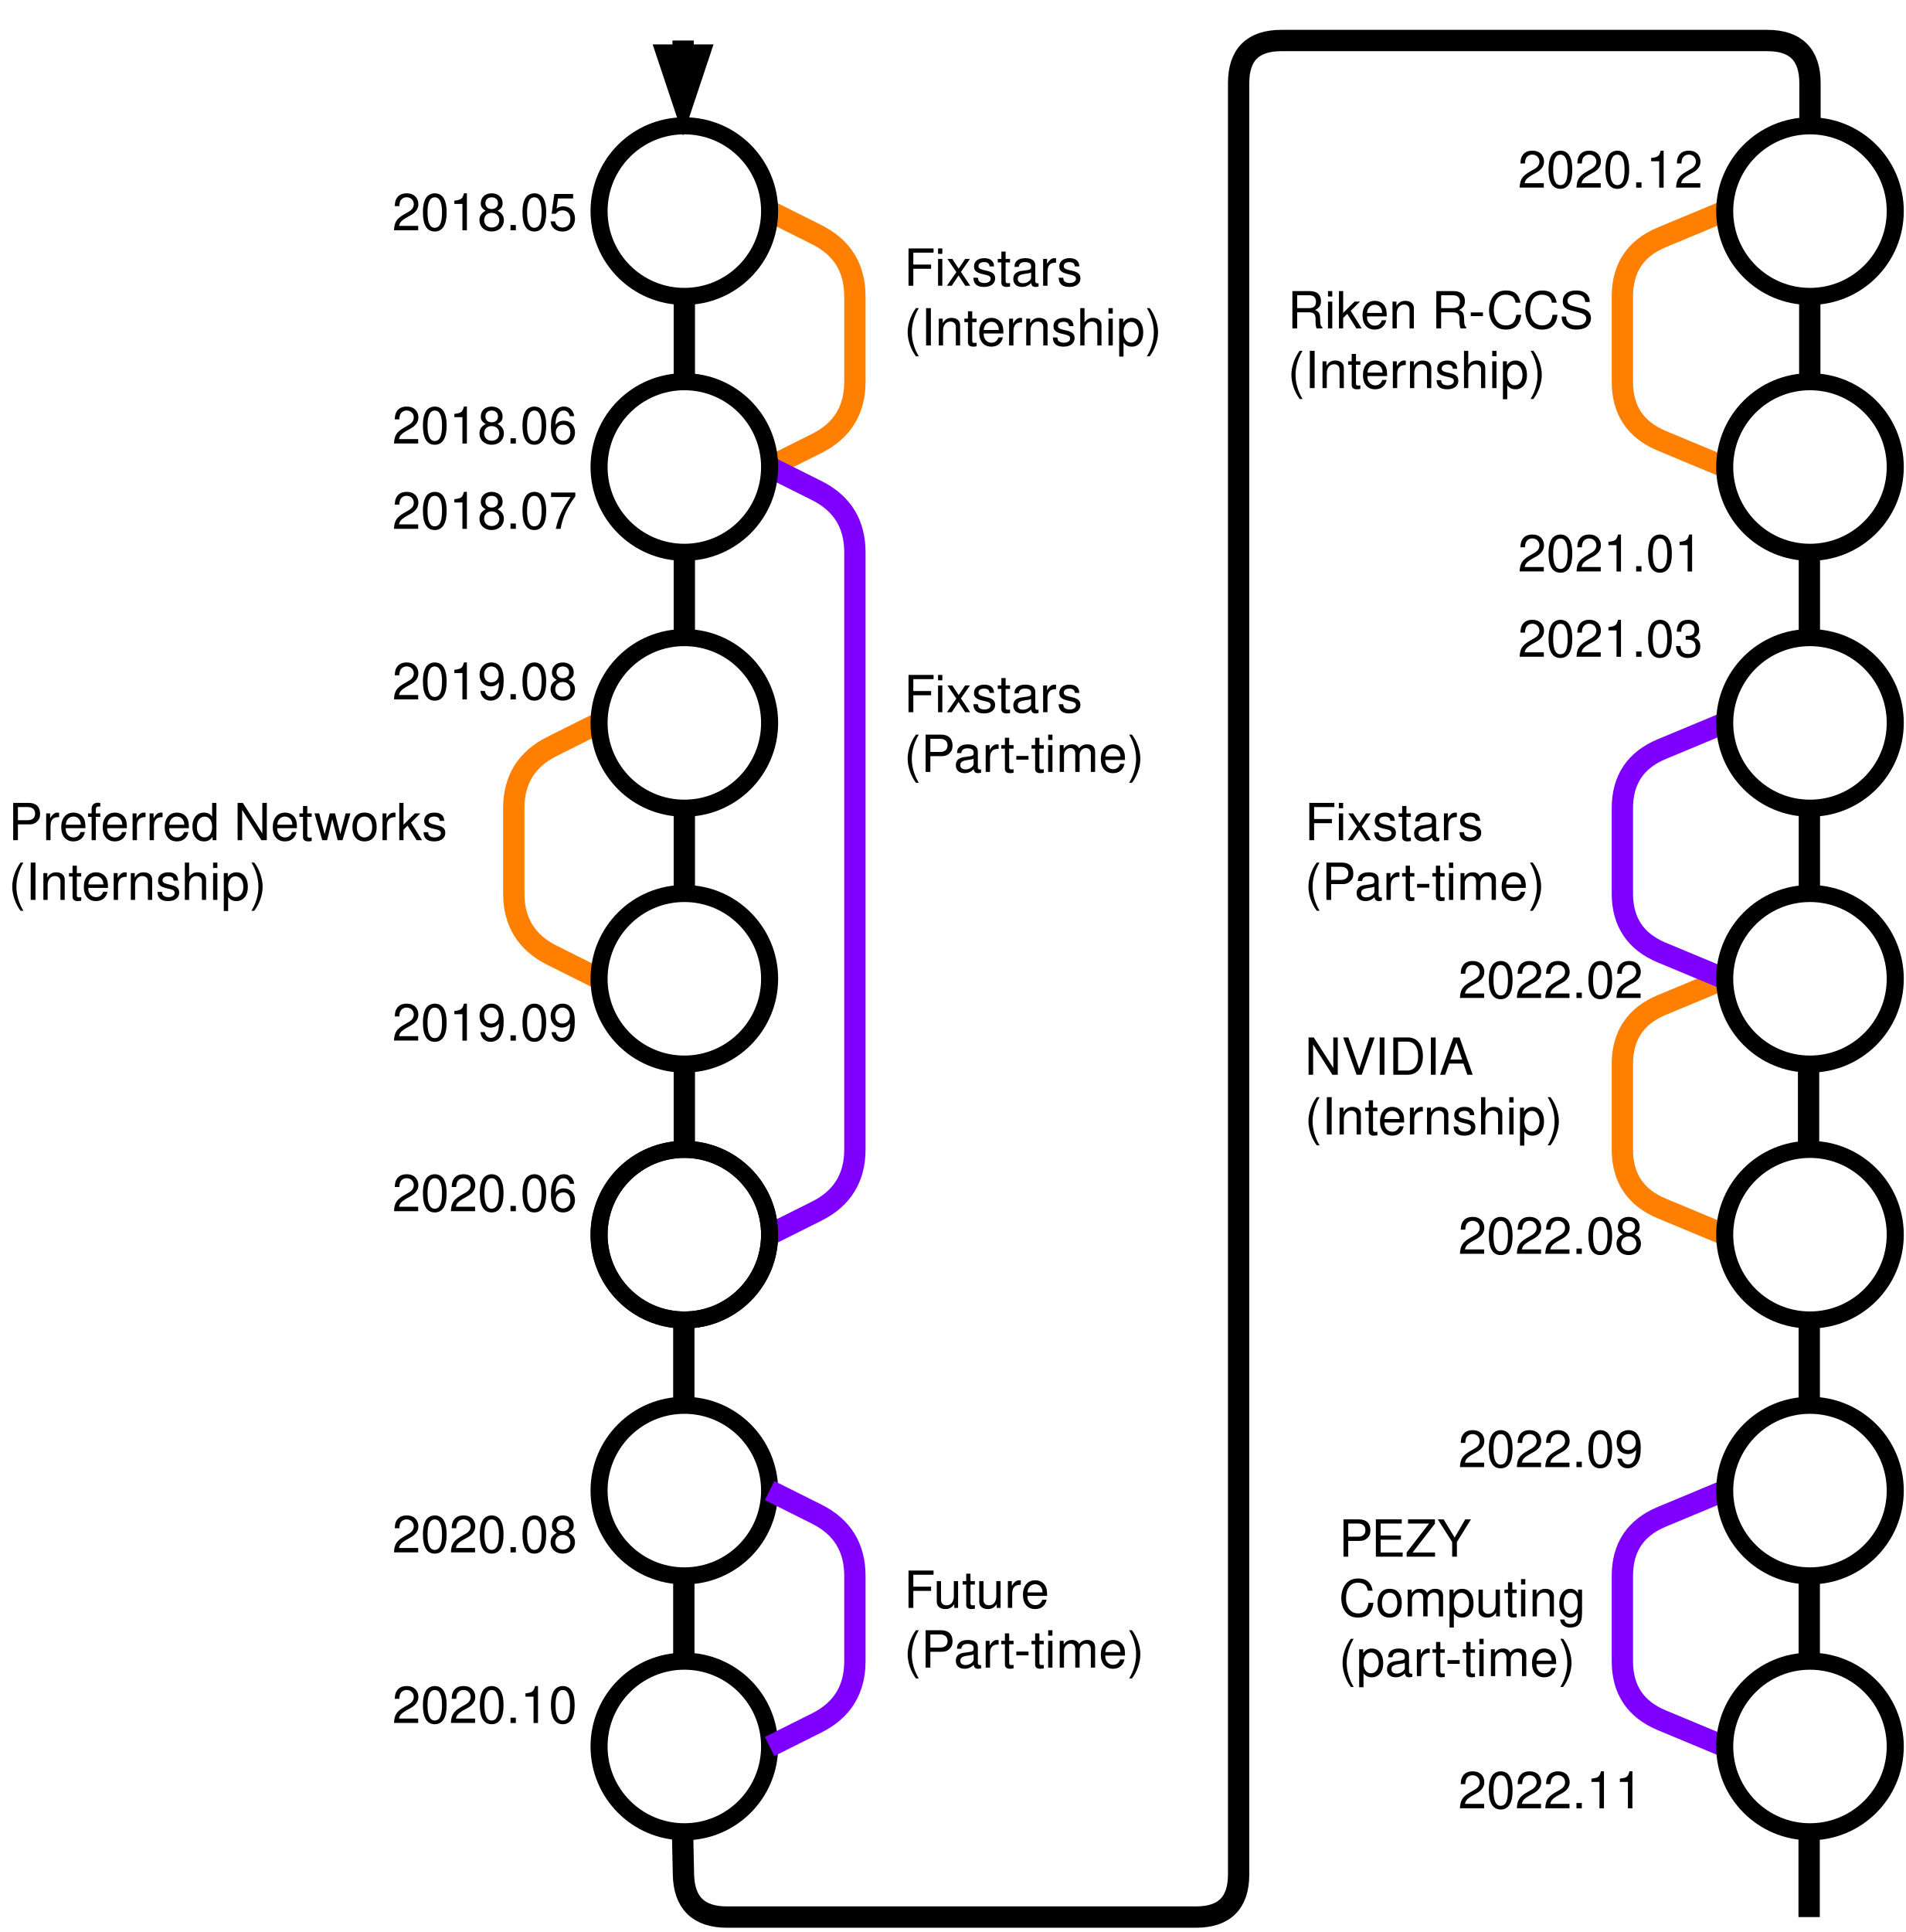
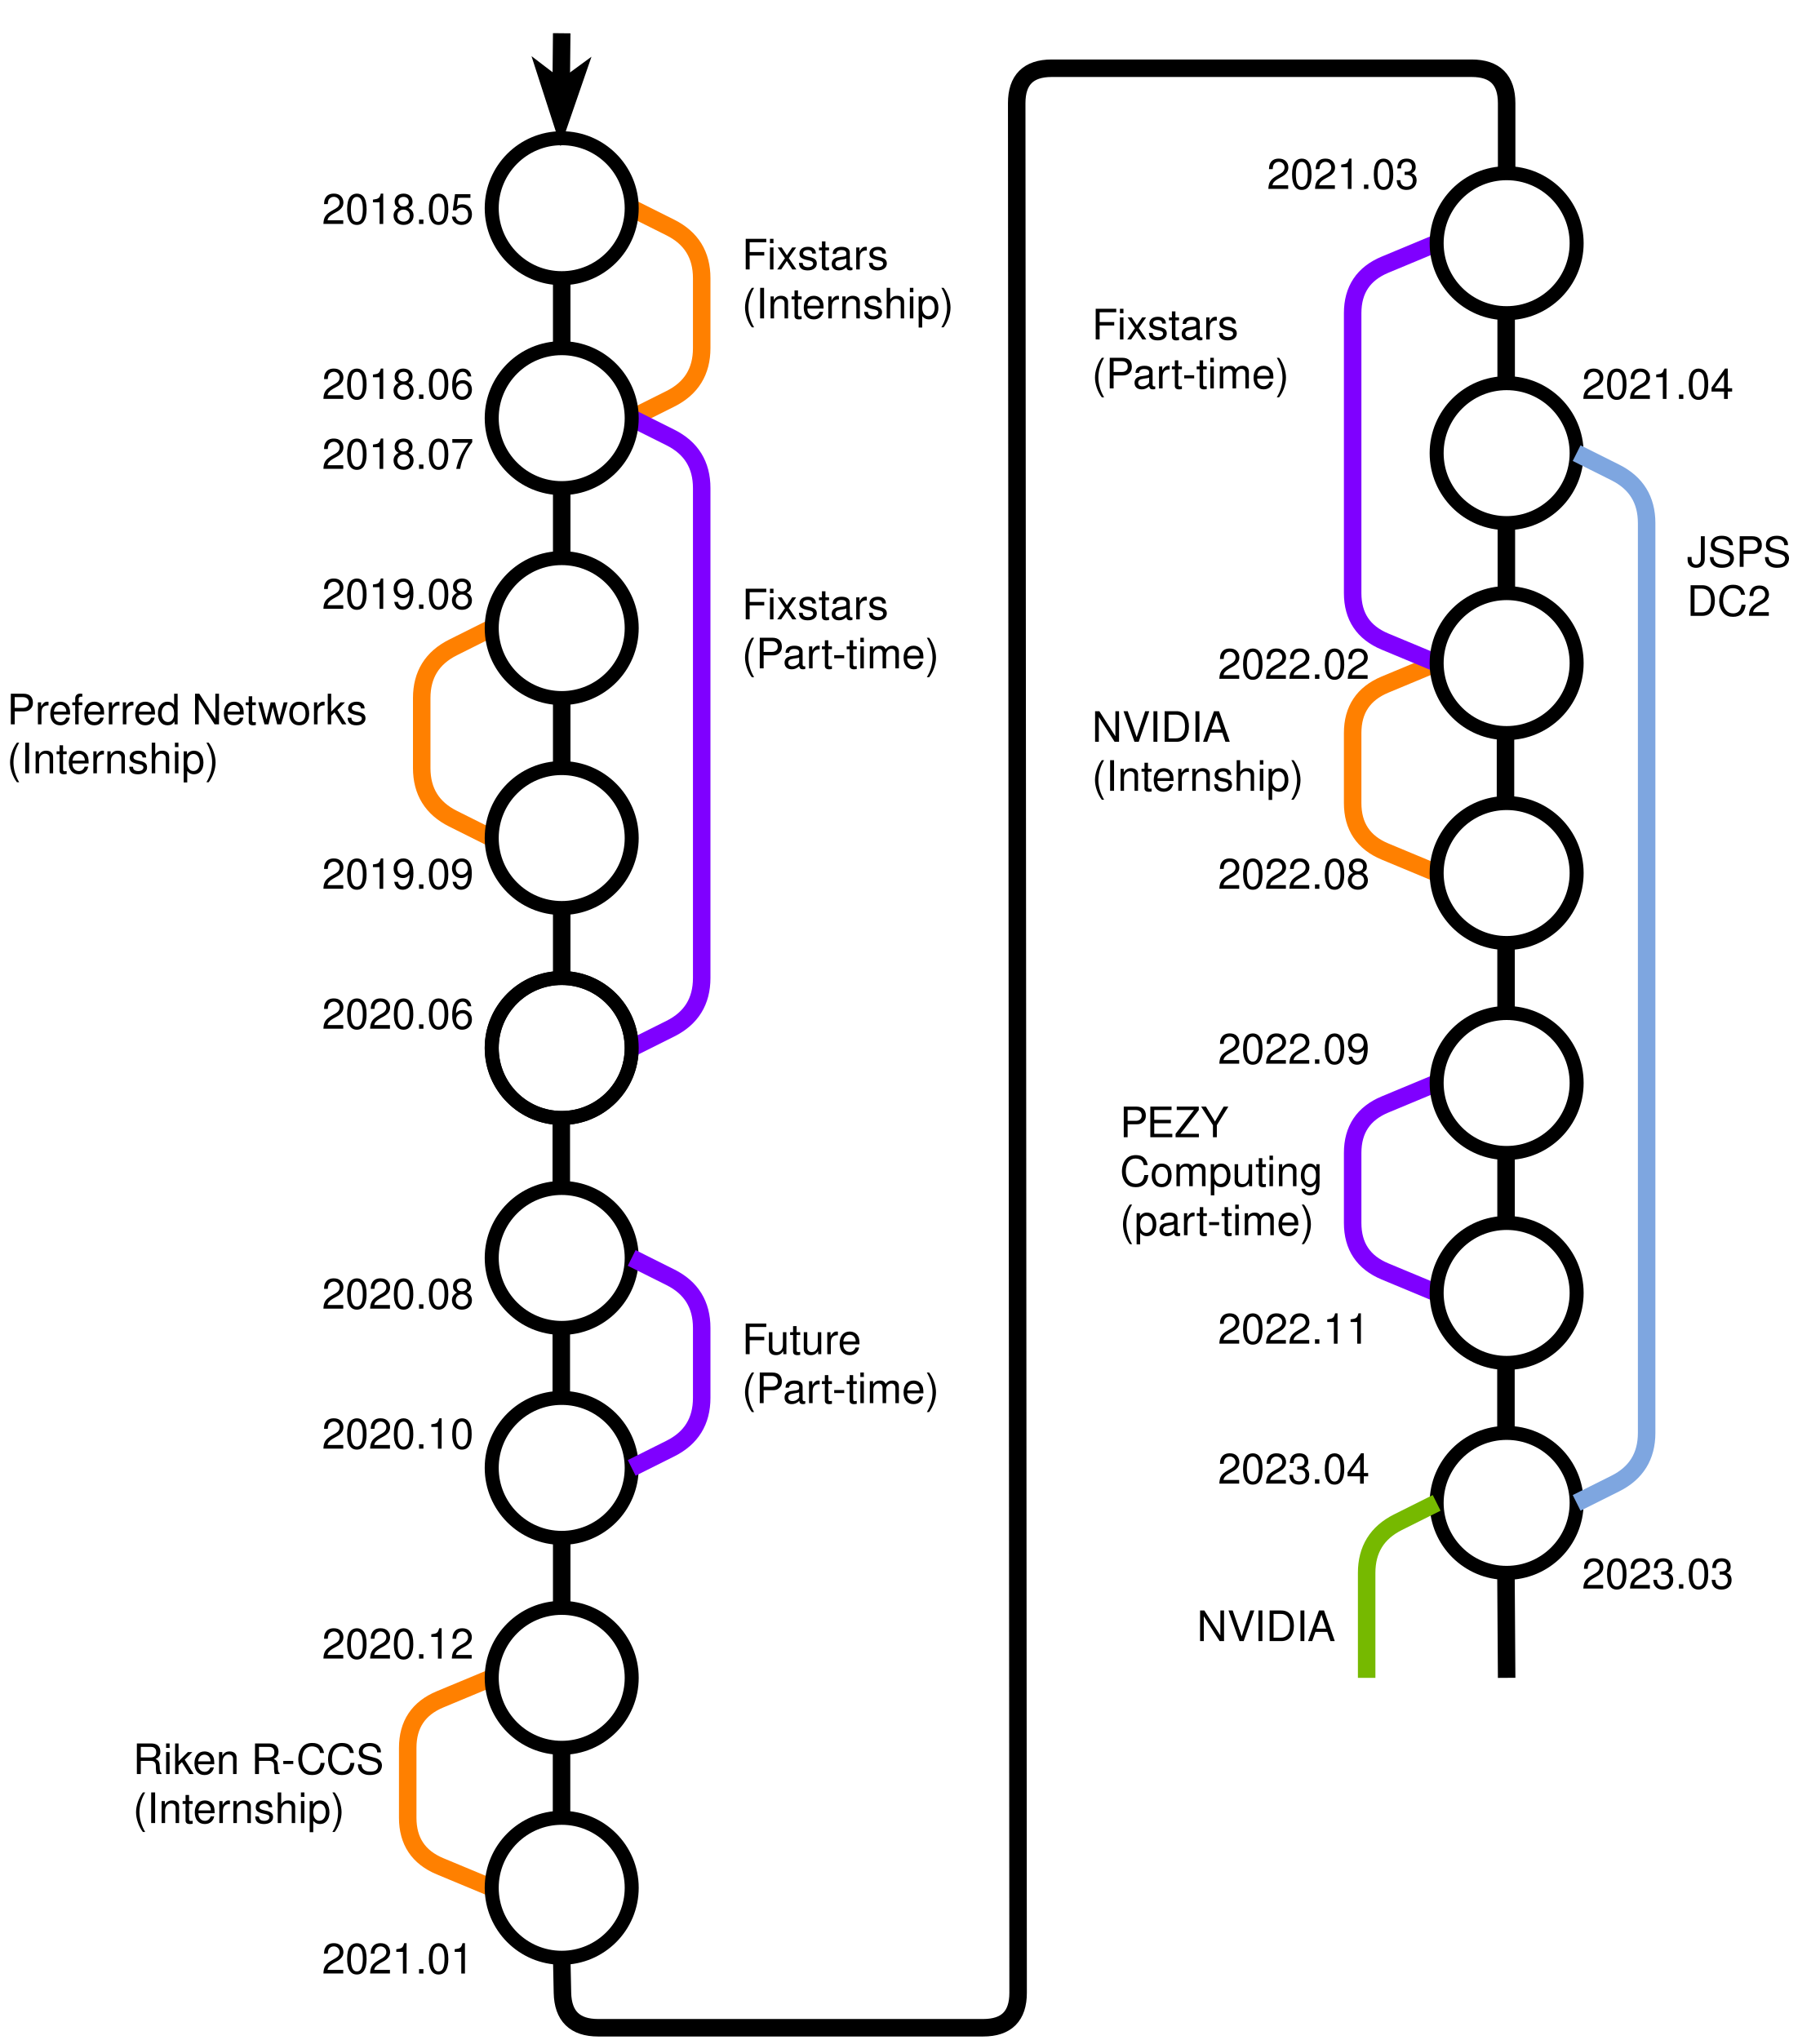
- <svg xmlns="http://www.w3.org/2000/svg" version="1.1" width="447px" height="453px" viewBox="-0.5 -0.5 447 453" content="&lt;mxfile host=&quot;app.diagrams.net&quot; modified=&quot;2022-11-29T03:01:42.652Z&quot; agent=&quot;5.0 (X11; Linux x86_64) AppleWebKit/537.36 (KHTML, like Gecko) Chrome/107.0.0.0 Safari/537.36&quot; version=&quot;20.5.3&quot; etag=&quot;urWIyATBmHStxkmS_hvf&quot; type=&quot;google&quot;&gt;&lt;diagram id=&quot;PuErwbwo6rLzErgV9M1L&quot;&gt;5V1bc6M2FP41mWkf1gNIAvyYOHGbh+5kNp226Ru1FZsJBg/GidNfXxEQoIuNjBEFnJc1sjjg73ycm47YGzDbHH6Jve36t2iJgxvLWB5uwP2NZZkQAfJPOvKZjSAAs4FV7C/zSeXAs/8vzgeNfHTvL/GOmZhEUZD4W3ZwEYUhXiTMmBfH0Qc77TUK2KtuvRUWBp4XXiCO/ukvk3U26lpOOf4r9ldremXTnmbfbDw6Of8lu7W3jD4qQ+DhBsziKEqyT5vDDAcpeBSX7Lz5kW+LG4txmKicYGUnvHvBPv9t+X0ln/TH4nB5m2JGjsIoJIN362QTkCOTfNwlcfRWgIDICLlw/PkXOTDowUt6MCm+uz9Uv7z/zI8ySbMoiOKv64L53DWMr3kHPykEks8VeeSoFJceUGnZr8BLTo+7aB8vMCWdCJZZqIBwF0cbTO6QTPkolYxyxa0r+qVjMQ68xH9nL+nlXFsV4oorPEU+ubBl5M8FdHM5+VMBKUmoiOzu87OqSuUFTeHEqPxZjFiAOLGJF69wIoglSvc+K9O26YTdidt3uNs3jNN3yc0HNjOffMjugB5VNFIOfdFZTm1wvdSGRt+o7UBG14Ulb5faptMNtQWrWjPfdNulNmyd2juCVEJP+CeIFm+/r/2QfjH3A3oqkZv7Y/s4F3vDO8KXiWNW6GKzeuFNoSoN6+QCNR42UD1q36pRG1TYnZeq2ZHaoNISlsbvpWDIcUuoYLvMPIjKIMvH7F7yirUJxkVcktoLDfyxR88fV8KfIjDvFX8qfox1j4C3H8pcQlxMxfvZ9ojktE+kdknBEMDtGwF4RbWlcWuqTeOugsaDgOTgqaa93TbLvF/9AyYC7l5JDEFD4JwNLAVgocp3HCf4wCCroDgKCOCQpYBUFAslioXGcR0yoJ1AaNr6M3GE2/3lMU+/xpZLMZRvwGNqE3WYLvPmrMyQ+k7zjPzveDap4h2HEF0Bg7NpTbNFwJHKtPXkh4XRVcwP+flt54emOS6GO3PDmM/VGN47T8+XuRrnCXwRQjHJvJTMdXU8gfywZTJb+sh8ZiGvSbnuMnM9lZjrvjHc5OrWgLeyqgznBanGsmcz3ORuGNYwnJ9vtMxwsVQ99w9p5Y38COKc0ywO3P30GCY4Dndrf/uz8ACQeDkRyJY/CpLI2wv8VUgOA/yanpYG3P7CC27z4Y2/XKaS7+JoHy7T8L2SaF0UnfOuvVB5haqmKeEqvxbSJDw3xbqpDOcnL06+Jf4Gjwdmq1OYxRrlU4xfcRyTn2gZ33HyEcVvo6M25waL0ksnkKuU9fqXmxf19w5yc1OlYNU/iCwJjbRBNMwKTxEYdwGRSomnfxAV5cUOIKL2bGgQdVgntMT83DJMd2LYg/V+QuwusVuyHKQN70cJJsCJRgNnUbnqAk4xHSFwTieGOxo4ZS5DG5xi1pHBOR0NnEASx2mDU8wuLMMyxmQ7Za5IG5xi5pDZTmc0cFqS4EcbnMPMMmCHiZhkHTl7gMfjXmCX7uUKF53hdOK6ZfMM2zxVcLlJI9YJsfp6+qjkgRkN1GFpAsgyJmI06C2MwGjI4NRlNICYMV230UBNWwxqjIa+biygcX9D39f4qSHqD7m4tXmHt3lNF/mhph0N/GoFOrNjBbbcsQIkS3P7ZB/jkS/MQUmqp22VCKhsHvj/4ww4Zbuhu1wlArJ0OI0zRKSGQjkI6+HUFmdo6BJvsN1AxaWgvrkUElggZ1r+uazB5h3DOQELqgYsiJWraXcoMjkWgtMOB/AF8DPnU3xU+425+Zc7NJW11HFF2MgEkynLpsaduxJZpsZYWqyh/PDfcEiGfnybzZ7H1qoC+P5jSRRCd+y27RKolx5YENJlHwZsv317CLbDtY+l0VZTZ1cjVtHXNdmhbQkqJHGkOaF3MECjwceRBdU7iCOhbEk6hROMB84OV/ihmG1ft4FpvP2yRqy+7bdQzOXH2svMeWJZY62j60HRsF2+rZfIFAVTXS+R6dumech3WDd9aE+/REbXrhM+oqRNM8rvR6rZpSLMb3mXChxGa4MAc4etr3AYDdRCbtNhAzW8vnaFNEaw7bKQx74rqPGO+Rqx+vbPU1gqKvz+x+P94+34yiScKZGE6LLIg/dLTZ4TJG14sCaG+LgMBU7Id9xLEkiZ2WkjkEPSfNwactMZDyfdp90JnCrNB/1zdF3u8UBXmmNblSUrlp9N+/JqxGp8155kI+vD3y8VNzeLNtt94oerquvbDj/nhlxOJGtotd3jRLrowWk/5x72g9O4N63mwdG3nobaX/Yfggqrq/UOq8JLFjBOiNW3gIHaX7/udeWrN0Q6XZxCempeutoM+QAM1XRx8DWsurZE4Z3jLbclomFs9+Zh7nI7D82JBwZRl5sX7GO5/HB3gArJpyLj2kg+7SO5PH3r3QjgRIpF6wZwksPyvxfJTGL5n7SAh/8A&lt;/diagram&gt;&lt;/mxfile&gt;">
+ <svg xmlns="http://www.w3.org/2000/svg" version="1.1" width="520px" height="583px" viewBox="-0.5 -0.5 520 583" content="&lt;mxfile host=&quot;app.diagrams.net&quot; modified=&quot;2023-07-02T12:00:26.791Z&quot; agent=&quot;Mozilla/5.0 (X11; Linux x86_64) AppleWebKit/537.36 (KHTML, like Gecko) Chrome/114.0.0.0 Safari/537.36&quot; version=&quot;21.5.2&quot; etag=&quot;9rYSmm-TArDFeQP2l8Nz&quot; type=&quot;google&quot;&gt;&lt;diagram name=&quot;Page-1&quot; id=&quot;okhwSsDzy6_WXlMxLDEj&quot;&gt;5V1bc6M2FP41mWkf1gO6gHlMnLjdznQns+lsm74xNrGZxcaDycbpr69YEIYjYctYYoDkJUYWMv7Op3PTkXyDZ5vDb4m/W/8ZL4PoBlnLww2+v0HIRpbD/mUt73mL6xQNqyRcFp2ODU/hf0HRaBWtr+Ey2Nc6pnEcpeGu3riIt9tgkdba/CSJ3+rdXuKo/qk7fxUIDU8LPxJb/w6X6TpvnSL32P57EK7W/JNtx8vf2fi8c/FN9mt/Gb9VmvDDDZ4lcZzmrzaHWRBl4HFc8vvmDe+WD5YE21TlBpTf8MOPXovvVjxX+s6/bLBd3maYsattvGWNd+t0E7Erm73cp0n8vQSBshb2wcn7P+zC4hfP2cWkfO/+UH3z/r24ykeaxVGc/PxcPJ9PLetnv0OYlgOy15Xx2NVxuOyCj5Z/i2AJ5LiPX5NF0USxCJZdioBxN4g3AXtC1uXtKGRaCG5dkS9vS4LIT8Mf9Y/0C66tyuHKT3iMQ/bByCrmBZkWs6CYFdi16kPkT1/cVRUqGIhaVn0gCwyU+skqSIWBmJj990q3XdZhf+KBXfDA1Dr5XEJ/u9afvcifgF9VZHBs+klgOZnxxyUzsXpG5lJXF7J2cEsyI1wfiHpmyFwaJf7A5DSZhf6WXjIT7WTeM6RSfsMi8vf7cPHXOtzyt+ZhxG9mIxdW12nmX3+4RryJa9ekYdO2dKN1utlIjW4tJEz1qyuuXEqF8lzVJ1LlclRxR632XNKgWcUpKCW78IdyyIo2p//kQdBeKpNHQsSpMf44o+fPVMKf0sfuFX+s4x+pyR+3tntAEXFnyQCRXP1E0kuKGgGmfSMAFJQuiSNFT6eFxKcKEo8iFk5nkvb3uzyIfgkPARvg7oU5Cty3LdhQpwApRfkjSNLgUENWQXANrh/mgFQESySCJVazDGugnUDI0z4nGrjdXx5D+rXWXDCO1cdjrhNNqC775qKQj9tO+4LArjlMVLGOQ/CuMEhFIGjFVEmFoV/uGAoDPfDAMIF2pj/393SFgbY9Loa7c8uaz9UY3jtL7wLF1jpOAAMh6DIYIjOxLiMzIprJjMyR+cIMXZs83HXq2pOo674xvIxWOcOhllVlOBxI1Ze9mOEgzYjPZe1gf81ZO1vMQc/DQ5ZeY1+CGecsisN3v3zepkGy3a/D3a/CBGD+ciqQrZgKEs/bj8LVll1GwUt2W+Zwhws/ui2aN+FymY18l8Sv22XmvlcCrau8c2jaS5FXqGrbEq7CjFob99wW06MynB/9JP2UhptgPDCjTmEWc5SPSfASJAn7isj6EqRvcfJ9dNQGZrBMvXQCuUpar3+xeZlw7yA2t1USVv2DCEloZAyiYWZ4Sse4C4hUUjz9g6hML3YAEddnQ4OowzwhEuNzZNnTCV8dHqD1E3x3id6SxSA6rB8nmAAnHQ2cZeaqCzjFcITB6U2s6WjglJkMY3CKUUcOpzcaOLHEjzMGpxhdIAtZY9KdMlNkDE4xcsh1pzsaOJHE+TEG5zCjDNJhICZZR84n8HjMC+nSvHzARWfiTaZTOYHbVF/BsRQXVtoUGw8zNqIdJiGwLDZi6oE/wgjUgwxOU+oBi7HRB1QPtG0FgUw9mKuwwgY3I/R93Z6rnP7QCKy3u1C7tV24J4qlTdcu3NMLq1CI5ioULFlue01fk2Dki21EEr4ZW/nBKhsCeuhRdJizx7IQN/MoRKSGQjnBo+gw4MAGKr9bbCFQMCmkb5Uy1CYTgo5V/2AHicuCYEt499pKWseQueHmpUxR49PmBsOU9vn+J8ByvDPGjdbv5vks+e3X2zqVpdPxudkerSBM6wi33tFwZlxzW1qwmEr5Gn4Ptqzp66fZ7GlsFSs2cuTQVgjkEjNWhBv2gfktTocL6UR/FXfvdQpt8GuuNYIU5gf1aQ2CBDEx99KecIM1RMUATLXT4eozka0+Z3DiwcJJABllZW/G4NR/JEDflQi1vQk4FUWAUvlUFMlYigejtFElYjA/0gJlAguULYnrYWpKGNgDr+vIlzJjaurIl77thCeerpnatLPA8PlF6EwgKvQ/E/bC/rbmSJUMo0IBilO2g8GY4z2MOmiB8RIvzRhEH6/qIHMFHMcr/+qrgrjt6tCZYQ2eJCRG4F++fb7/fDu2NAf0NWQ7c2S+BkxgtZknVFrNgCaWOF0GAyeWG8BzakeH60alsTYacu0YhFNWS2sMTpV6g/4ZulLXdmDo6AeNn1GTRSJtzy84PSw2d+QZlexHffj3uWLmZvFm95qG21XV9O3GEGUD2SFx4jjTZiJdNXH0R9lDmzheHfy2xyKcGRZqOY0TR/9K/yBEWMOXXpU6rA9lLnNI9a8/9zqn1R/CwOIvaMfa5q+IYuR3cdlGwwOr5qN49aJy/3q+6+r8FR3GDmwBZkmC25TPyg3N0CDqMH/lNMXlw92UCQNJVcbpCCSdhricH0Q3BjgVE9Ba4BxmXI4k4YWxCfwx43IP1RFv7W1IxlI8HLOFzXb0n1rfe2GB6ljhFyiuCCMMCmoY50hBxUO7VDwGDz6/cI+WGGk93DoPbXdvNcyoavUAp0f1OEqnb7+IRKfgMP3WCUswkEAfXRGZA9h8pkIA9j9XgSD0r//i0tURmSPd0G9P+I8aDND5owRAprgBWovzJwa4DE485AJICCftsACSr+xW4Pzj6bFay38/EzX4YJCFh0IrxtA61rZdMYbWZgmvzjk6d96pQ5Z7Y60I3MnX2k+EPpEha9X0wI35QNhfs/VxpakHPGTrA1MPMvfWmLoUUw+8KmiwaAICylSko0VFssvjr7DmXD7+li1++B8=&lt;/diagram&gt;&lt;/mxfile&gt;">
  <defs />
  <g>
-     <path d="M 404 289 L 389.23 282.85 Q 380 279 380 269 L 380 249 Q 380 239 389.23 235.15 L 404 229" fill="none" stroke="#ff8000" stroke-width="5" stroke-miterlimit="10" pointer-events="stroke" />
-     <path d="M 404 109 L 389.23 102.85 Q 380 99 380 89 L 380 69 Q 380 59 389.23 55.15 L 404 49" fill="none" stroke="#ff8000" stroke-width="5" stroke-miterlimit="10" pointer-events="stroke" />
-     <path d="M 159.71 12.41 L 159.71 9" fill="none" stroke="rgb(0, 0, 0)" stroke-width="5" stroke-miterlimit="10" pointer-events="stroke" />
-     <path d="M 159.71 23.41 L 156.04 12.41 L 163.38 12.41 Z" fill="rgb(0, 0, 0)" stroke="rgb(0, 0, 0)" stroke-width="5" stroke-miterlimit="10" pointer-events="all" />
-     <path d="M 160 89 L 160 69" fill="none" stroke="rgb(0, 0, 0)" stroke-width="5" stroke-miterlimit="10" pointer-events="stroke" />
-     <path d="M 160 149 L 160 129" fill="none" stroke="rgb(0, 0, 0)" stroke-width="5" stroke-miterlimit="10" pointer-events="stroke" />
-     <path d="M 160 209 L 160 189" fill="none" stroke="rgb(0, 0, 0)" stroke-width="5" stroke-miterlimit="10" pointer-events="stroke" />
-     <ellipse cx="160" cy="289" rx="20" ry="20" fill="none" stroke="rgb(0, 0, 0)" stroke-width="4" pointer-events="all" />
-     <path d="M 160 269 L 160 249" fill="none" stroke="rgb(0, 0, 0)" stroke-width="5" stroke-miterlimit="10" pointer-events="stroke" />
-     <path d="M 180 109 L 191.06 103.47 Q 200 99 200 89 L 200 69 Q 200 59 191.06 54.53 L 180 49" fill="none" stroke="#ff8000" stroke-width="5" stroke-miterlimit="10" pointer-events="stroke" />
-     <path d="M 180 289 L 191.06 283.47 Q 200 279 200 269 L 200 129 Q 200 119 191.06 114.53 L 180 109" fill="none" stroke="#7f00ff" stroke-width="5" stroke-miterlimit="10" pointer-events="stroke" />
-     <path d="M 140 229 L 128.94 223.47 Q 120 219 120 209 L 120 189 Q 120 179 128.94 174.53 L 140 169" fill="none" stroke="#ff8000" stroke-width="5" stroke-miterlimit="10" pointer-events="stroke" />
-     <rect x="210" y="59" width="110" height="20" fill="none" stroke="none" pointer-events="all" />
+     <path d="M 410 249 L 395.23 242.85 Q 386 239 386 229 L 386 209 Q 386 199 395.23 195.15 L 410 189" fill="none" stroke="#ff8000" stroke-width="5" stroke-miterlimit="10" pointer-events="stroke" />
+     <path d="M 140 539 L 125.23 532.85 Q 116 529 116 519 L 116 499 Q 116 489 125.23 485.15 L 140 479" fill="none" stroke="#ff8000" stroke-width="5" stroke-miterlimit="10" pointer-events="stroke" />
+     <path d="M 159.84 25.16 L 160 9" fill="none" stroke="rgb(0, 0, 0)" stroke-width="5" stroke-miterlimit="10" pointer-events="stroke" />
+     <path d="M 159.76 33.41 L 156.2 22.38 L 159.84 25.16 L 163.54 22.45 Z" fill="rgb(0, 0, 0)" stroke="rgb(0, 0, 0)" stroke-width="5" stroke-miterlimit="10" pointer-events="all" />
+     <path d="M 160 99 L 160 79" fill="none" stroke="rgb(0, 0, 0)" stroke-width="5" stroke-miterlimit="10" pointer-events="stroke" />
+     <path d="M 160 159 L 160 139" fill="none" stroke="rgb(0, 0, 0)" stroke-width="5" stroke-miterlimit="10" pointer-events="stroke" />
+     <path d="M 160 219 L 160 199" fill="none" stroke="rgb(0, 0, 0)" stroke-width="5" stroke-miterlimit="10" pointer-events="stroke" />
+     <ellipse cx="160" cy="299" rx="20" ry="20" fill="none" stroke="rgb(0, 0, 0)" stroke-width="4" pointer-events="all" />
+     <path d="M 160 279 L 160 259" fill="none" stroke="rgb(0, 0, 0)" stroke-width="5" stroke-miterlimit="10" pointer-events="stroke" />
+     <path d="M 180 119 L 191.06 113.47 Q 200 109 200 99 L 200 79 Q 200 69 191.06 64.53 L 180 59" fill="none" stroke="#ff8000" stroke-width="5" stroke-miterlimit="10" pointer-events="stroke" />
+     <path d="M 180 299 L 191.06 293.47 Q 200 289 200 279 L 200 139 Q 200 129 191.06 124.53 L 180 119" fill="none" stroke="#7f00ff" stroke-width="5" stroke-miterlimit="10" pointer-events="stroke" />
+     <path d="M 140 239 L 128.94 233.47 Q 120 229 120 219 L 120 199 Q 120 189 128.94 184.53 L 140 179" fill="none" stroke="#ff8000" stroke-width="5" stroke-miterlimit="10" pointer-events="stroke" />
+     <rect x="210" y="69" width="110" height="20" fill="none" stroke="none" pointer-events="all" />
    <g fill="rgb(0, 0, 0)" font-family="Helvetica" font-size="12px">
-       <text x="211.5" y="66.5">Fixstars</text>
-       <text x="211.5" y="80.5">(Internship)</text>
+       <text x="211.5" y="76.5">Fixstars</text>
+       <text x="211.5" y="90.5">(Internship)</text>
    </g>
-     <rect x="210" y="159" width="110" height="20" fill="none" stroke="none" pointer-events="all" />
+     <rect x="210" y="169" width="110" height="20" fill="none" stroke="none" pointer-events="all" />
    <g fill="rgb(0, 0, 0)" font-family="Helvetica" font-size="12px">
-       <text x="211.5" y="166.5">Fixstars</text>
-       <text x="211.5" y="180.5">(Part-time)</text>
+       <text x="211.5" y="176.5">Fixstars</text>
+       <text x="211.5" y="190.5">(Part-time)</text>
    </g>
-     <rect x="0" y="189" width="110" height="20" fill="none" stroke="none" pointer-events="all" />
+     <rect x="0" y="199" width="110" height="20" fill="none" stroke="none" pointer-events="all" />
    <g fill="rgb(0, 0, 0)" font-family="Helvetica" font-size="12px">
-       <text x="1.5" y="196.5">Preferred Networks</text>
-       <text x="1.5" y="210.5">(Internship)</text>
+       <text x="1.5" y="206.5">Preferred Networks</text>
+       <text x="1.5" y="220.5">(Internship)</text>
    </g>
-     <ellipse cx="160" cy="49" rx="20" ry="20" fill="none" stroke="rgb(0, 0, 0)" stroke-width="4" pointer-events="all" />
-     <ellipse cx="160" cy="109" rx="20" ry="20" fill="none" stroke="rgb(0, 0, 0)" stroke-width="4" pointer-events="all" />
-     <ellipse cx="160" cy="169" rx="20" ry="20" fill="none" stroke="rgb(0, 0, 0)" stroke-width="4" pointer-events="all" />
-     <ellipse cx="160" cy="229" rx="20" ry="20" fill="none" stroke="rgb(0, 0, 0)" stroke-width="4" pointer-events="all" />
-     <ellipse cx="160" cy="289" rx="20" ry="20" fill="none" stroke="rgb(0, 0, 0)" stroke-width="4" pointer-events="all" />
-     <rect x="90" y="89" width="50" height="20" fill="none" stroke="none" pointer-events="all" />
+     <ellipse cx="160" cy="59" rx="20" ry="20" fill="none" stroke="rgb(0, 0, 0)" stroke-width="4" pointer-events="all" />
+     <ellipse cx="160" cy="119" rx="20" ry="20" fill="none" stroke="rgb(0, 0, 0)" stroke-width="4" pointer-events="all" />
+     <ellipse cx="160" cy="179" rx="20" ry="20" fill="none" stroke="rgb(0, 0, 0)" stroke-width="4" pointer-events="all" />
+     <ellipse cx="160" cy="239" rx="20" ry="20" fill="none" stroke="rgb(0, 0, 0)" stroke-width="4" pointer-events="all" />
+     <ellipse cx="160" cy="299" rx="20" ry="20" fill="none" stroke="rgb(0, 0, 0)" stroke-width="4" pointer-events="all" />
+     <rect x="90" y="99" width="50" height="20" fill="none" stroke="none" pointer-events="all" />
    <g fill="rgb(0, 0, 0)" font-family="Helvetica" font-size="12px">
-       <text x="91.5" y="103.5">2018.06</text>
+       <text x="91.5" y="113.5">2018.06</text>
    </g>
-     <rect x="90" y="39" width="50" height="20" fill="none" stroke="none" pointer-events="all" />
+     <rect x="90" y="49" width="50" height="20" fill="none" stroke="none" pointer-events="all" />
    <g fill="rgb(0, 0, 0)" font-family="Helvetica" font-size="12px">
-       <text x="91.5" y="53.5">2018.05</text>
+       <text x="91.5" y="63.5">2018.05</text>
    </g>
-     <rect x="90" y="149" width="50" height="20" fill="none" stroke="none" pointer-events="all" />
+     <rect x="90" y="159" width="50" height="20" fill="none" stroke="none" pointer-events="all" />
    <g fill="rgb(0, 0, 0)" font-family="Helvetica" font-size="12px">
-       <text x="91.5" y="163.5">2019.08</text>
+       <text x="91.5" y="173.5">2019.08</text>
    </g>
-     <rect x="90" y="229" width="50" height="20" fill="none" stroke="none" pointer-events="all" />
+     <rect x="90" y="239" width="50" height="20" fill="none" stroke="none" pointer-events="all" />
    <g fill="rgb(0, 0, 0)" font-family="Helvetica" font-size="12px">
-       <text x="91.5" y="243.5">2019.09</text>
+       <text x="91.5" y="253.5">2019.09</text>
    </g>
-     <rect x="90" y="269" width="50" height="20" fill="none" stroke="none" pointer-events="all" />
+     <rect x="90" y="279" width="50" height="20" fill="none" stroke="none" pointer-events="all" />
    <g fill="rgb(0, 0, 0)" font-family="Helvetica" font-size="12px">
-       <text x="91.5" y="283.5">2020.06</text>
+       <text x="91.5" y="293.5">2020.06</text>
    </g>
-     <rect x="90" y="109" width="50" height="20" fill="none" stroke="none" pointer-events="all" />
+     <rect x="90" y="119" width="50" height="20" fill="none" stroke="none" pointer-events="all" />
    <g fill="rgb(0, 0, 0)" font-family="Helvetica" font-size="12px">
-       <text x="91.5" y="123.5">2018.07</text>
+       <text x="91.5" y="133.5">2018.07</text>
    </g>
-     <ellipse cx="160" cy="349" rx="20" ry="20" fill="none" stroke="rgb(0, 0, 0)" stroke-width="4" pointer-events="all" />
-     <rect x="90" y="349" width="50" height="20" fill="none" stroke="none" pointer-events="all" />
+     <ellipse cx="160" cy="359" rx="20" ry="20" fill="none" stroke="rgb(0, 0, 0)" stroke-width="4" pointer-events="all" />
+     <rect x="90" y="359" width="50" height="20" fill="none" stroke="none" pointer-events="all" />
    <g fill="rgb(0, 0, 0)" font-family="Helvetica" font-size="12px">
-       <text x="91.5" y="363.5">2020.08</text>
+       <text x="91.5" y="373.5">2020.08</text>
    </g>
-     <path d="M 159.88 329 L 159.88 309" fill="none" stroke="rgb(0, 0, 0)" stroke-width="5" stroke-miterlimit="10" pointer-events="stroke" />
-     <ellipse cx="160" cy="409" rx="20" ry="20" fill="none" stroke="rgb(0, 0, 0)" stroke-width="4" pointer-events="all" />
-     <rect x="90" y="389" width="50" height="20" fill="none" stroke="none" pointer-events="all" />
+     <path d="M 159.88 339 L 159.88 319" fill="none" stroke="rgb(0, 0, 0)" stroke-width="5" stroke-miterlimit="10" pointer-events="stroke" />
+     <ellipse cx="160" cy="419" rx="20" ry="20" fill="none" stroke="rgb(0, 0, 0)" stroke-width="4" pointer-events="all" />
+     <rect x="90" y="399" width="50" height="20" fill="none" stroke="none" pointer-events="all" />
    <g fill="rgb(0, 0, 0)" font-family="Helvetica" font-size="12px">
-       <text x="91.5" y="403.5">2020.10</text>
+       <text x="91.5" y="413.5">2020.10</text>
    </g>
-     <path d="M 159.88 389 L 159.88 369" fill="none" stroke="rgb(0, 0, 0)" stroke-width="5" stroke-miterlimit="10" pointer-events="stroke" />
-     <path d="M 180 409 L 191.06 403.47 Q 200 399 200 389 L 200 369 Q 200 359 191.06 354.53 L 180 349" fill="none" stroke="#7f00ff" stroke-width="5" stroke-miterlimit="10" pointer-events="stroke" />
-     <rect x="210" y="369" width="110" height="20" fill="none" stroke="none" pointer-events="all" />
+     <path d="M 159.88 399 L 159.88 379" fill="none" stroke="rgb(0, 0, 0)" stroke-width="5" stroke-miterlimit="10" pointer-events="stroke" />
+     <path d="M 180 419 L 191.06 413.47 Q 200 409 200 399 L 200 379 Q 200 369 191.06 364.53 L 180 359" fill="none" stroke="#7f00ff" stroke-width="5" stroke-miterlimit="10" pointer-events="stroke" />
+     <rect x="210" y="379" width="110" height="20" fill="none" stroke="none" pointer-events="all" />
    <g fill="rgb(0, 0, 0)" font-family="Helvetica" font-size="12px">
-       <text x="211.5" y="376.5">Future</text>
-       <text x="211.5" y="390.5">(Part-time)</text>
+       <text x="211.5" y="386.5">Future</text>
+       <text x="211.5" y="400.5">(Part-time)</text>
    </g>
-     <ellipse cx="424" cy="49" rx="20" ry="20" fill="none" stroke="rgb(0, 0, 0)" stroke-width="4" pointer-events="all" />
-     <rect x="354" y="29" width="50" height="20" fill="none" stroke="none" pointer-events="all" />
+     <ellipse cx="160" cy="479" rx="20" ry="20" fill="none" stroke="rgb(0, 0, 0)" stroke-width="4" pointer-events="all" />
+     <rect x="90" y="459" width="50" height="20" fill="none" stroke="none" pointer-events="all" />
    <g fill="rgb(0, 0, 0)" font-family="Helvetica" font-size="12px">
-       <text x="355.5" y="43.5">2020.12</text>
+       <text x="91.5" y="473.5">2020.12</text>
    </g>
-     <path d="M 424 29 L 424 19 Q 424 9 414 9 L 300 9 Q 290 9 290 19 L 290 439 Q 290 449 280 449 L 170 449 Q 160 449 159.79 439 L 159.58 429" fill="none" stroke="rgb(0, 0, 0)" stroke-width="5" stroke-miterlimit="10" pointer-events="stroke" />
-     <path d="M 423.95 89 L 423.95 69" fill="none" stroke="rgb(0, 0, 0)" stroke-width="5" stroke-miterlimit="10" pointer-events="stroke" />
-     <rect x="300" y="69" width="74" height="20" fill="none" stroke="none" pointer-events="all" />
+     <path d="M 430 49 L 430 29 Q 430 19 420 19 L 300 19 Q 290 19 290.01 29 L 290.41 569 Q 290.42 579 280.42 579 L 170.42 579 Q 160.42 579 160.21 569 L 160 559" fill="none" stroke="rgb(0, 0, 0)" stroke-width="5" stroke-miterlimit="10" pointer-events="stroke" />
+     <path d="M 159.95 519 L 159.95 499" fill="none" stroke="rgb(0, 0, 0)" stroke-width="5" stroke-miterlimit="10" pointer-events="stroke" />
+     <rect x="36" y="499" width="74" height="20" fill="none" stroke="none" pointer-events="all" />
    <g fill="rgb(0, 0, 0)" font-family="Helvetica" font-size="12px">
-       <text x="301.5" y="76.5">Riken R-CCS</text>
-       <text x="301.5" y="90.5">(Internship)</text>
+       <text x="37.5" y="506.5">Riken R-CCS</text>
+       <text x="37.5" y="520.5">(Internship)</text>
    </g>
-     <ellipse cx="424" cy="109" rx="20" ry="20" fill="none" stroke="rgb(0, 0, 0)" stroke-width="4" pointer-events="all" />
-     <path d="M 423.86 149 L 423.86 129" fill="none" stroke="rgb(0, 0, 0)" stroke-width="5" stroke-miterlimit="10" pointer-events="stroke" />
-     <rect x="354" y="119" width="50" height="20" fill="none" stroke="none" pointer-events="all" />
+     <ellipse cx="160" cy="539" rx="20" ry="20" fill="none" stroke="rgb(0, 0, 0)" stroke-width="4" pointer-events="all" />
+     <path d="M 160 459 L 160 439" fill="none" stroke="rgb(0, 0, 0)" stroke-width="5" stroke-miterlimit="10" pointer-events="stroke" />
+     <rect x="90" y="549" width="50" height="20" fill="none" stroke="none" pointer-events="all" />
    <g fill="rgb(0, 0, 0)" font-family="Helvetica" font-size="12px">
-       <text x="355.5" y="133.5">2021.01</text>
+       <text x="91.5" y="563.5">2021.01</text>
    </g>
-     <rect x="354" y="139" width="50" height="20" fill="none" stroke="none" pointer-events="all" />
+     <rect x="360" y="39" width="50" height="20" fill="none" stroke="none" pointer-events="all" />
    <g fill="rgb(0, 0, 0)" font-family="Helvetica" font-size="12px">
-       <text x="355.5" y="153.5">2021.03</text>
+       <text x="361.5" y="53.5">2021.03</text>
    </g>
-     <path d="M 423.86 209 L 423.86 189" fill="none" stroke="rgb(0, 0, 0)" stroke-width="5" stroke-miterlimit="10" pointer-events="stroke" />
-     <rect x="304" y="189" width="70" height="20" fill="none" stroke="none" pointer-events="all" />
+     <path d="M 429.86 109 L 429.86 89" fill="none" stroke="rgb(0, 0, 0)" stroke-width="5" stroke-miterlimit="10" pointer-events="stroke" />
+     <rect x="310" y="89" width="70" height="20" fill="none" stroke="none" pointer-events="all" />
    <g fill="rgb(0, 0, 0)" font-family="Helvetica" font-size="12px">
-       <text x="305.5" y="196.5">Fixstars</text>
-       <text x="305.5" y="210.5">(Part-time)</text>
+       <text x="311.5" y="96.5">Fixstars</text>
+       <text x="311.5" y="110.5">(Part-time)</text>
    </g>
-     <path d="M 404 229 L 389.23 222.85 Q 380 219 380 209 L 380 189 Q 380 179 389.23 175.15 L 404 169" fill="none" stroke="#7f00ff" stroke-width="5" stroke-miterlimit="10" pointer-events="stroke" />
-     <ellipse cx="424" cy="229" rx="20" ry="20" fill="none" stroke="rgb(0, 0, 0)" stroke-width="4" pointer-events="all" />
-     <ellipse cx="424" cy="169" rx="20" ry="20" fill="none" stroke="rgb(0, 0, 0)" stroke-width="4" pointer-events="all" />
-     <path d="M 423.67 269 L 423.67 249" fill="none" stroke="rgb(0, 0, 0)" stroke-width="5" stroke-miterlimit="10" pointer-events="stroke" />
-     <rect x="304" y="239" width="70" height="30" fill="none" stroke="none" pointer-events="all" />
+     <path d="M 410 189 L 395.23 182.85 Q 386 179 386 169 L 386 129 Q 386 119 386 109 L 386 89 Q 386 79 395.23 75.15 L 410 69" fill="none" stroke="#7f00ff" stroke-width="5" stroke-miterlimit="10" pointer-events="stroke" />
+     <ellipse cx="430" cy="189" rx="20" ry="20" fill="none" stroke="rgb(0, 0, 0)" stroke-width="4" pointer-events="all" />
+     <ellipse cx="430" cy="69" rx="20" ry="20" fill="none" stroke="rgb(0, 0, 0)" stroke-width="4" pointer-events="all" />
+     <path d="M 429.67 229 L 429.67 209" fill="none" stroke="rgb(0, 0, 0)" stroke-width="5" stroke-miterlimit="10" pointer-events="stroke" />
+     <rect x="310" y="199" width="70" height="30" fill="none" stroke="none" pointer-events="all" />
    <g fill="rgb(0, 0, 0)" font-family="Helvetica" font-size="12px">
-       <text x="305.5" y="251.5">NVIDIA</text>
-       <text x="305.5" y="265.5">(Internship)</text>
+       <text x="311.5" y="211.5">NVIDIA</text>
+       <text x="311.5" y="225.5">(Internship)</text>
    </g>
-     <rect x="340" y="219" width="40" height="20" fill="none" stroke="none" pointer-events="all" />
+     <rect x="346" y="179" width="40" height="20" fill="none" stroke="none" pointer-events="all" />
    <g fill="rgb(0, 0, 0)" font-family="Helvetica" font-size="12px">
-       <text x="341.5" y="233.5">2022.02</text>
+       <text x="347.5" y="193.5">2022.02</text>
    </g>
-     <rect x="340" y="279" width="40" height="20" fill="none" stroke="none" pointer-events="all" />
+     <rect x="346" y="239" width="40" height="20" fill="none" stroke="none" pointer-events="all" />
    <g fill="rgb(0, 0, 0)" font-family="Helvetica" font-size="12px">
-       <text x="341.5" y="293.5">2022.08</text>
+       <text x="347.5" y="253.5">2022.08</text>
    </g>
-     <ellipse cx="424" cy="289" rx="20" ry="20" fill="none" stroke="rgb(0, 0, 0)" stroke-width="4" pointer-events="all" />
-     <path d="M 423.83 329 L 423.83 309" fill="none" stroke="rgb(0, 0, 0)" stroke-width="5" stroke-miterlimit="10" pointer-events="stroke" />
-     <rect x="312" y="349" width="68" height="50" fill="none" stroke="none" pointer-events="all" />
+     <ellipse cx="430" cy="249" rx="20" ry="20" fill="none" stroke="rgb(0, 0, 0)" stroke-width="4" pointer-events="all" />
+     <path d="M 429.83 289 L 429.83 269" fill="none" stroke="rgb(0, 0, 0)" stroke-width="5" stroke-miterlimit="10" pointer-events="stroke" />
+     <rect x="318" y="309" width="68" height="50" fill="none" stroke="none" pointer-events="all" />
    <g fill="rgb(0, 0, 0)" font-family="Helvetica" font-size="12px">
-       <text x="313.5" y="364.5">PEZY</text>
-       <text x="313.5" y="378.5">Computing</text>
-       <text x="313.5" y="392.5">(part-time)</text>
+       <text x="319.5" y="324.5">PEZY</text>
+       <text x="319.5" y="338.5">Computing</text>
+       <text x="319.5" y="352.5">(part-time)</text>
    </g>
-     <path d="M 423.83 389 L 423.83 369" fill="none" stroke="rgb(0, 0, 0)" stroke-width="5" stroke-miterlimit="10" pointer-events="stroke" />
-     <path d="M 423.8 449 L 423.8 429" fill="none" stroke="rgb(0, 0, 0)" stroke-width="5" stroke-miterlimit="10" pointer-events="stroke" />
-     <path d="M 404 409 L 389.23 402.85 Q 380 399 380 389 L 380 369 Q 380 359 389.23 355.15 L 404 349" fill="none" stroke="#7f00ff" stroke-width="5" stroke-miterlimit="10" pointer-events="stroke" />
-     <ellipse cx="424" cy="349" rx="20" ry="20" fill="none" stroke="rgb(0, 0, 0)" stroke-width="4" pointer-events="all" />
-     <ellipse cx="424" cy="409" rx="20" ry="20" fill="none" stroke="rgb(0, 0, 0)" stroke-width="4" pointer-events="all" />
-     <rect x="340" y="329" width="40" height="20" fill="none" stroke="none" pointer-events="all" />
+     <path d="M 429.83 349 L 429.83 329" fill="none" stroke="rgb(0, 0, 0)" stroke-width="5" stroke-miterlimit="10" pointer-events="stroke" />
+     <path d="M 429.8 409 L 429.8 389" fill="none" stroke="rgb(0, 0, 0)" stroke-width="5" stroke-miterlimit="10" pointer-events="stroke" />
+     <path d="M 410 369 L 395.23 362.85 Q 386 359 386 349 L 386 329 Q 386 319 395.23 315.15 L 410 309" fill="none" stroke="#7f00ff" stroke-width="5" stroke-miterlimit="10" pointer-events="stroke" />
+     <ellipse cx="430" cy="309" rx="20" ry="20" fill="none" stroke="rgb(0, 0, 0)" stroke-width="4" pointer-events="all" />
+     <ellipse cx="430" cy="369" rx="20" ry="20" fill="none" stroke="rgb(0, 0, 0)" stroke-width="4" pointer-events="all" />
+     <rect x="346" y="289" width="40" height="20" fill="none" stroke="none" pointer-events="all" />
    <g fill="rgb(0, 0, 0)" font-family="Helvetica" font-size="12px">
-       <text x="341.5" y="343.5">2022.09</text>
+       <text x="347.5" y="303.5">2022.09</text>
    </g>
-     <rect x="340" y="409" width="40" height="20" fill="none" stroke="none" pointer-events="all" />
+     <rect x="346" y="369" width="40" height="20" fill="none" stroke="none" pointer-events="all" />
    <g fill="rgb(0, 0, 0)" font-family="Helvetica" font-size="12px">
-       <text x="341.5" y="423.5">2022.11</text>
+       <text x="347.5" y="383.5">2022.11</text>
+     </g>
+     <ellipse cx="430" cy="129" rx="20" ry="20" fill="none" stroke="rgb(0, 0, 0)" stroke-width="4" pointer-events="all" />
+     <path d="M 429.92 169 L 429.92 149" fill="none" stroke="rgb(0, 0, 0)" stroke-width="5" stroke-miterlimit="10" pointer-events="stroke" />
+     <path d="M 430 479 L 429.8 449" fill="none" stroke="rgb(0, 0, 0)" stroke-width="5" stroke-miterlimit="10" pointer-events="stroke" />
+     <ellipse cx="430" cy="429" rx="20" ry="20" fill="none" stroke="rgb(0, 0, 0)" stroke-width="4" pointer-events="all" />
+     <path d="M 450 429 L 461.06 423.47 Q 470 419 470 409 L 470 189 Q 470 179 470 169 L 470 149 Q 470 139 461.06 134.53 L 450 129" fill="none" stroke="#7ea6e0" stroke-width="5" stroke-miterlimit="10" pointer-events="stroke" />
+     <rect x="450" y="99" width="40" height="20" fill="none" stroke="none" pointer-events="all" />
+     <g fill="rgb(0, 0, 0)" font-family="Helvetica" font-size="12px">
+       <text x="451.5" y="113.5">2021.04</text>
+     </g>
+     <rect x="450" y="439" width="50" height="20" fill="none" stroke="none" pointer-events="all" />
+     <g fill="rgb(0, 0, 0)" font-family="Helvetica" font-size="12px">
+       <text x="451.5" y="453.5">2023.03</text>
+     </g>
+     <rect x="480" y="149" width="40" height="30" fill="none" stroke="none" pointer-events="all" />
+     <g fill="rgb(0, 0, 0)" font-family="Helvetica" font-size="12px">
+       <text x="481.5" y="161.5">JSPS</text>
+       <text x="481.5" y="175.5">DC2</text>
+     </g>
+     <path d="M 390 479 L 390 449 Q 390 439 398.94 434.53 L 410 429" fill="none" stroke="#76b900" stroke-width="5" stroke-miterlimit="10" pointer-events="stroke" />
+     <rect x="346" y="409" width="50" height="20" fill="none" stroke="none" pointer-events="all" />
+     <g fill="rgb(0, 0, 0)" font-family="Helvetica" font-size="12px">
+       <text x="347.5" y="423.5">2023.04</text>
+     </g>
+     <rect x="340" y="449" width="46" height="30" fill="none" stroke="none" pointer-events="all" />
+     <g fill="rgb(0, 0, 0)" font-family="Helvetica" font-size="12px">
+       <text x="341.5" y="468.5">NVIDIA</text>
    </g>
  </g>
</svg>
